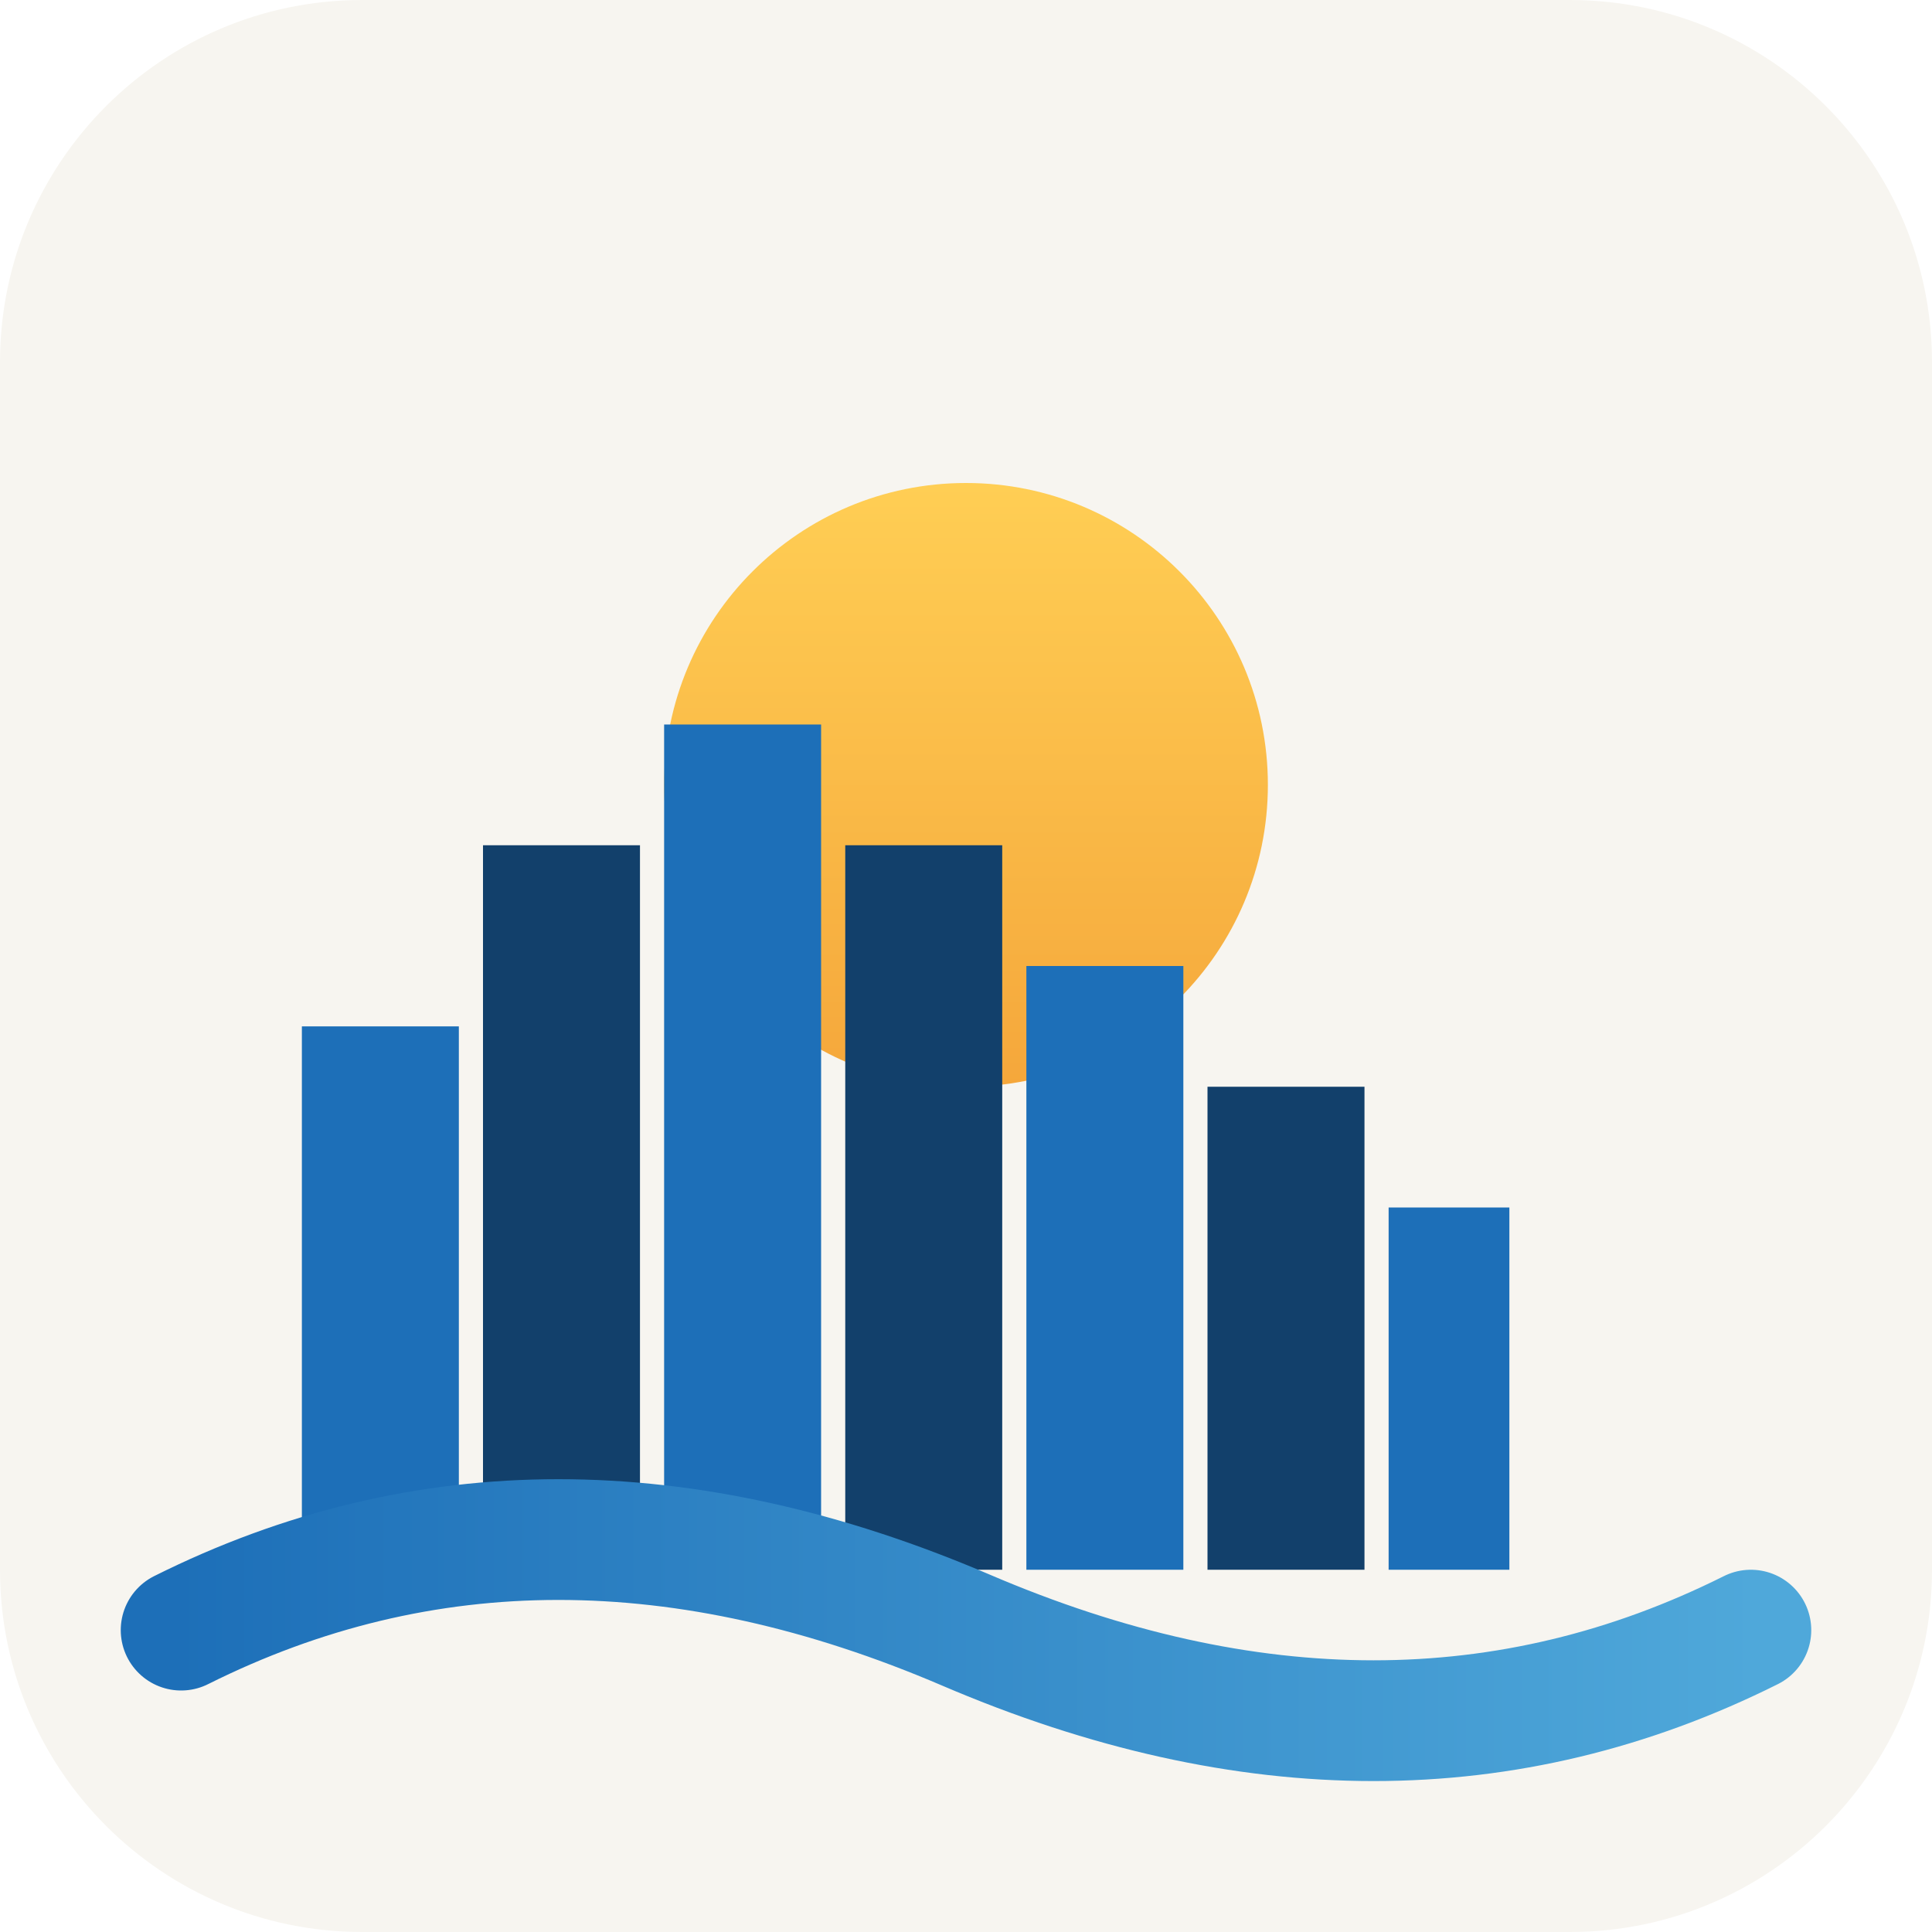
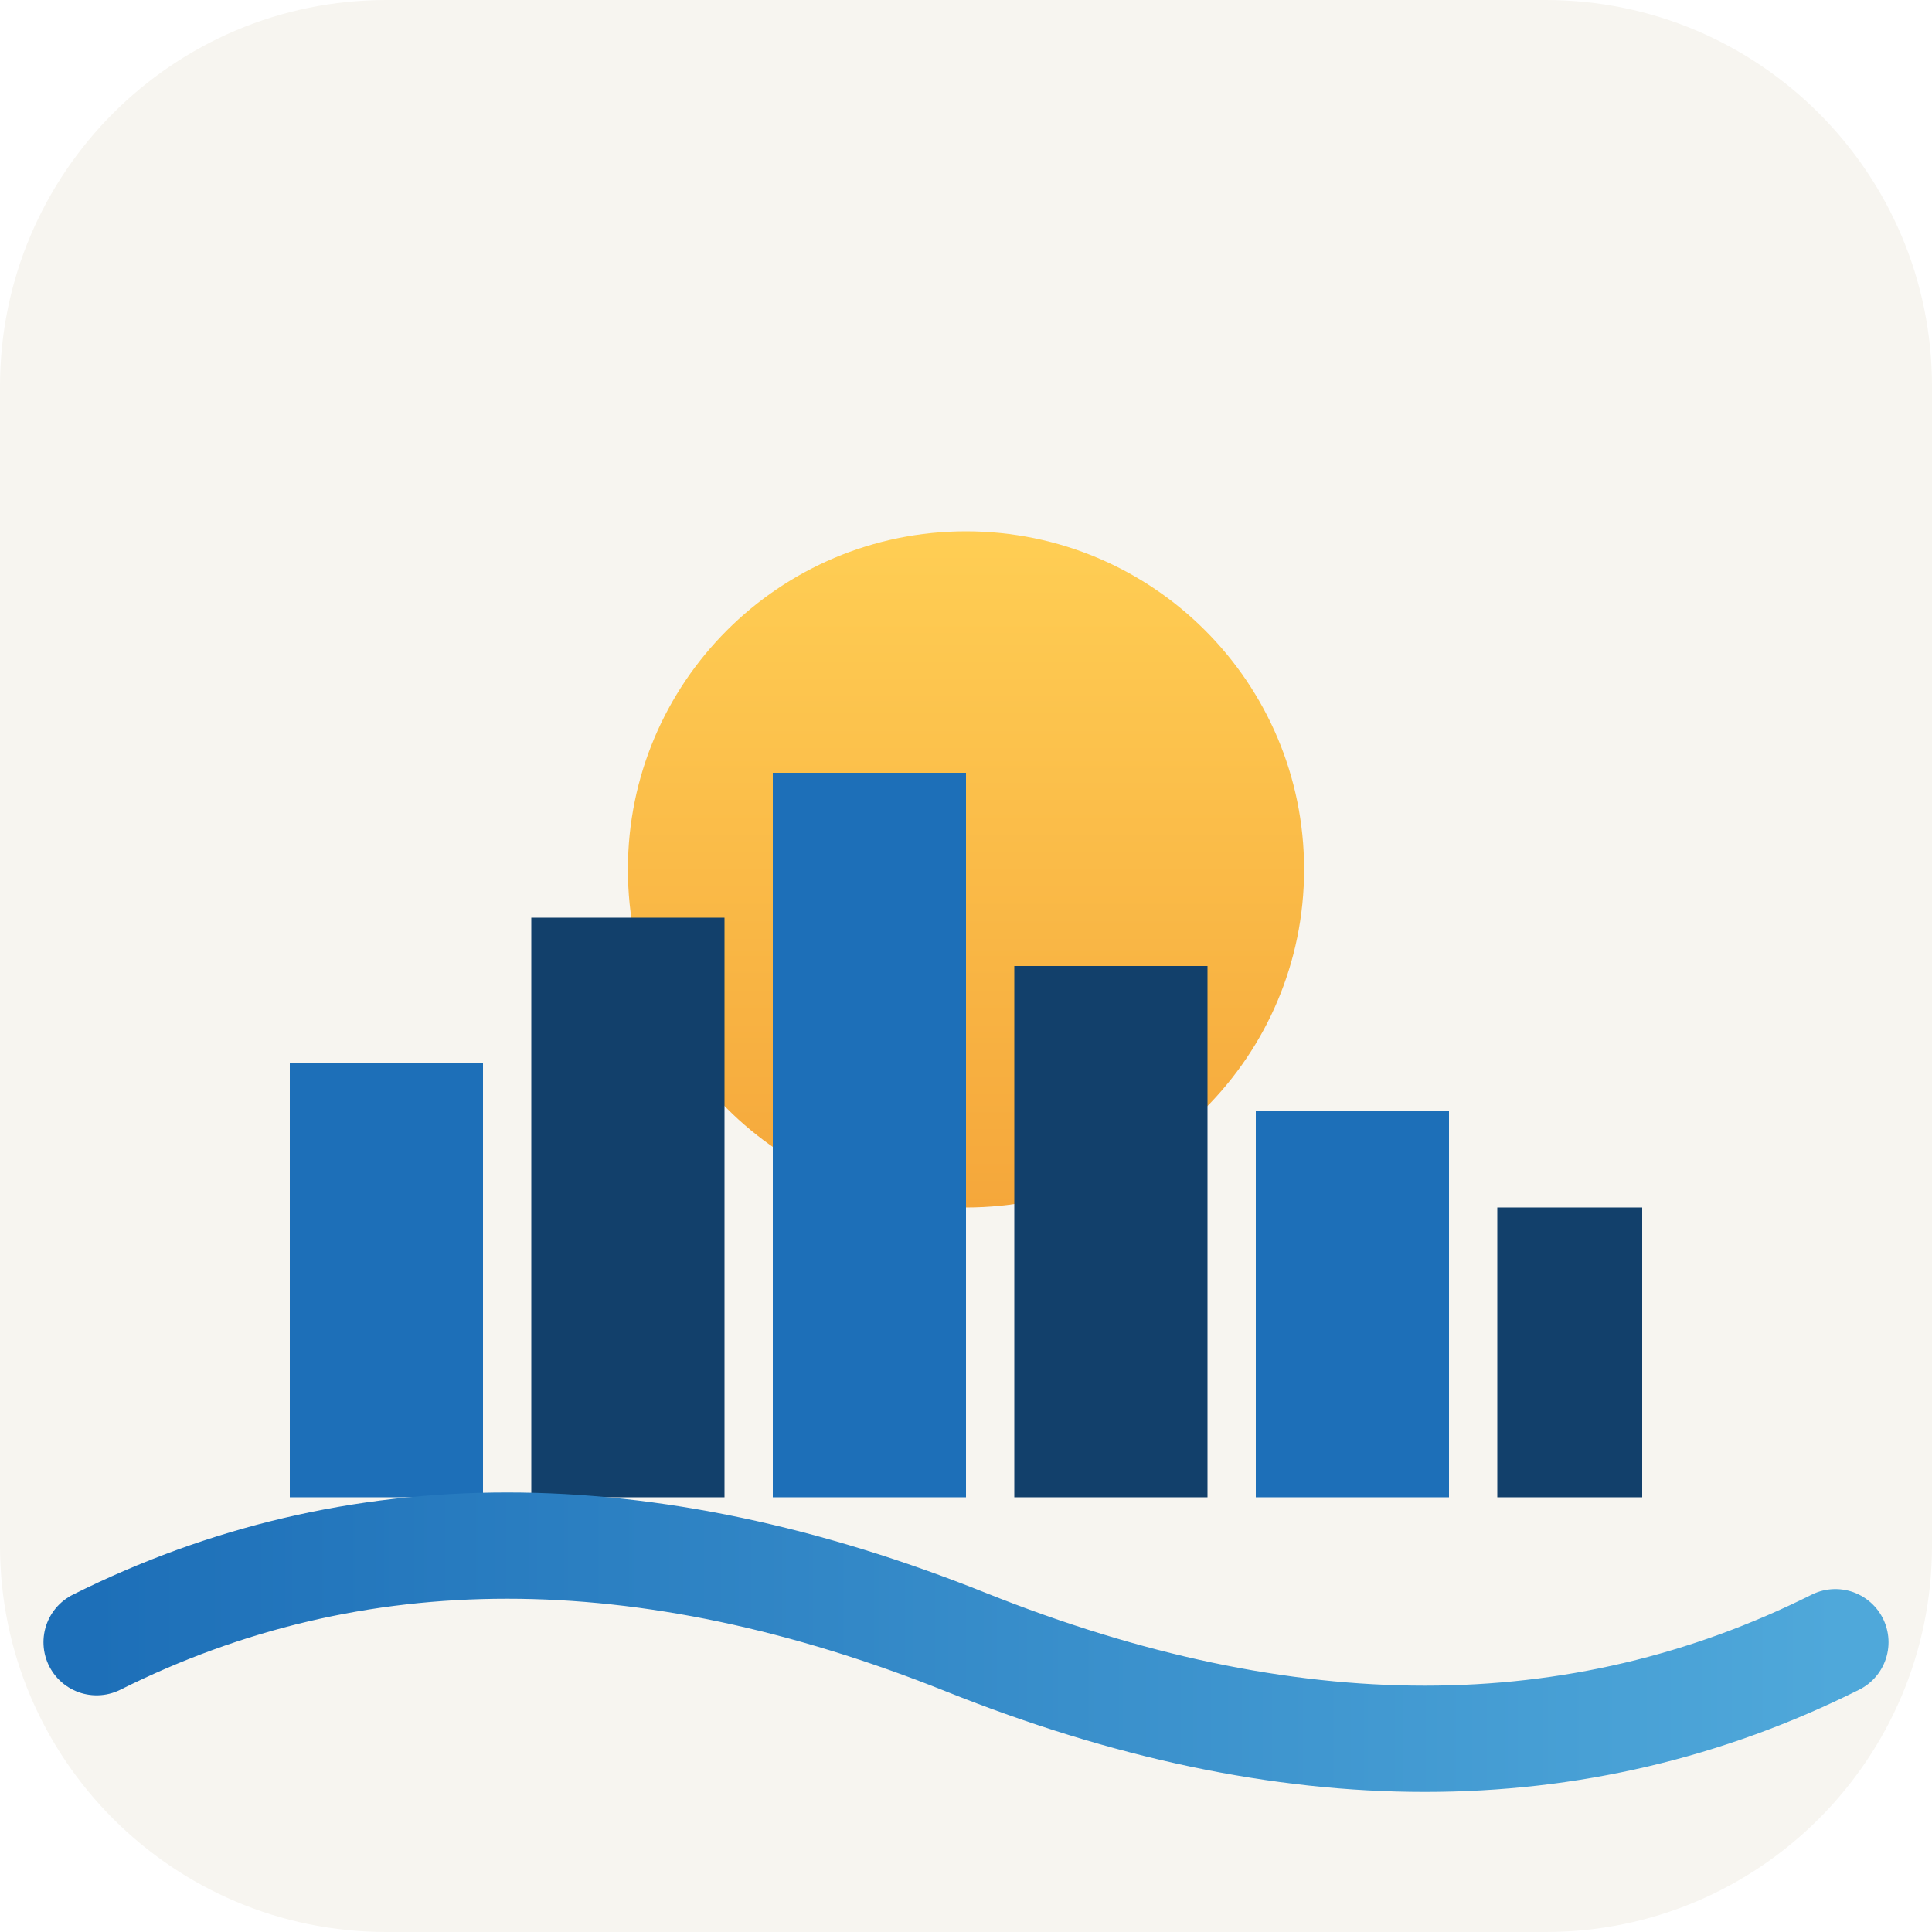
- <svg xmlns="http://www.w3.org/2000/svg" viewBox="0 0 32 32">
+ <svg xmlns="http://www.w3.org/2000/svg" viewBox="0 0 40 40" role="img" aria-label="Assirik Tours">
  <defs>
-     <linearGradient id="s" x1="0" y1="0" x2="0" y2="1">
+     <linearGradient id="sun" x1="0" y1="0" x2="0" y2="1">
      <stop offset="0%" stop-color="#FFCE54" />
      <stop offset="100%" stop-color="#F5A73B" />
    </linearGradient>
-     <linearGradient id="w" x1="0" y1="0" x2="1" y2="0">
+     <linearGradient id="wave" x1="0" y1="0" x2="1" y2="0">
      <stop offset="0%" stop-color="#1D6FB8" />
      <stop offset="100%" stop-color="#4FA8DA" />
    </linearGradient>
  </defs>
-   <rect width="32" height="32" rx="6" fill="#F7F5F0" />
-   <circle cx="16" cy="13" r="5" fill="url(#s)" />
-   <rect x="5" y="17" width="2.6" height="9" fill="#1D6FB8" />
-   <rect x="8" y="14" width="2.6" height="12" fill="#12406B" />
-   <rect x="11" y="12" width="2.6" height="14" fill="#1D6FB8" />
-   <rect x="14" y="14" width="2.6" height="12" fill="#12406B" />
-   <rect x="17" y="16" width="2.6" height="10" fill="#1D6FB8" />
-   <rect x="20" y="18" width="2.6" height="8" fill="#12406B" />
-   <rect x="23" y="20" width="2" height="6" fill="#1D6FB8" />
-   <path d="M3 27 Q 9 24, 16 27 T 29 27" fill="none" stroke="url(#w)" stroke-width="2" stroke-linecap="round" />
+   <rect width="40" height="40" rx="8" fill="#F7F5F0" />
+   <circle cx="20" cy="18" r="7" fill="url(#sun)" />
+   <rect x="6" y="22" width="4" height="9" fill="#1D6FB8" />
+   <rect x="11" y="19" width="4" height="12" fill="#12406B" />
+   <rect x="16" y="16" width="4" height="15" fill="#1D6FB8" />
+   <rect x="21" y="20" width="4" height="11" fill="#12406B" />
+   <rect x="26" y="23" width="4" height="8" fill="#1D6FB8" />
+   <rect x="31" y="25" width="3" height="6" fill="#12406B" />
+   <path d="M2 34 Q 10 30, 20 34 T 38 34" fill="none" stroke="url(#wave)" stroke-width="2.2" stroke-linecap="round" />
</svg>
